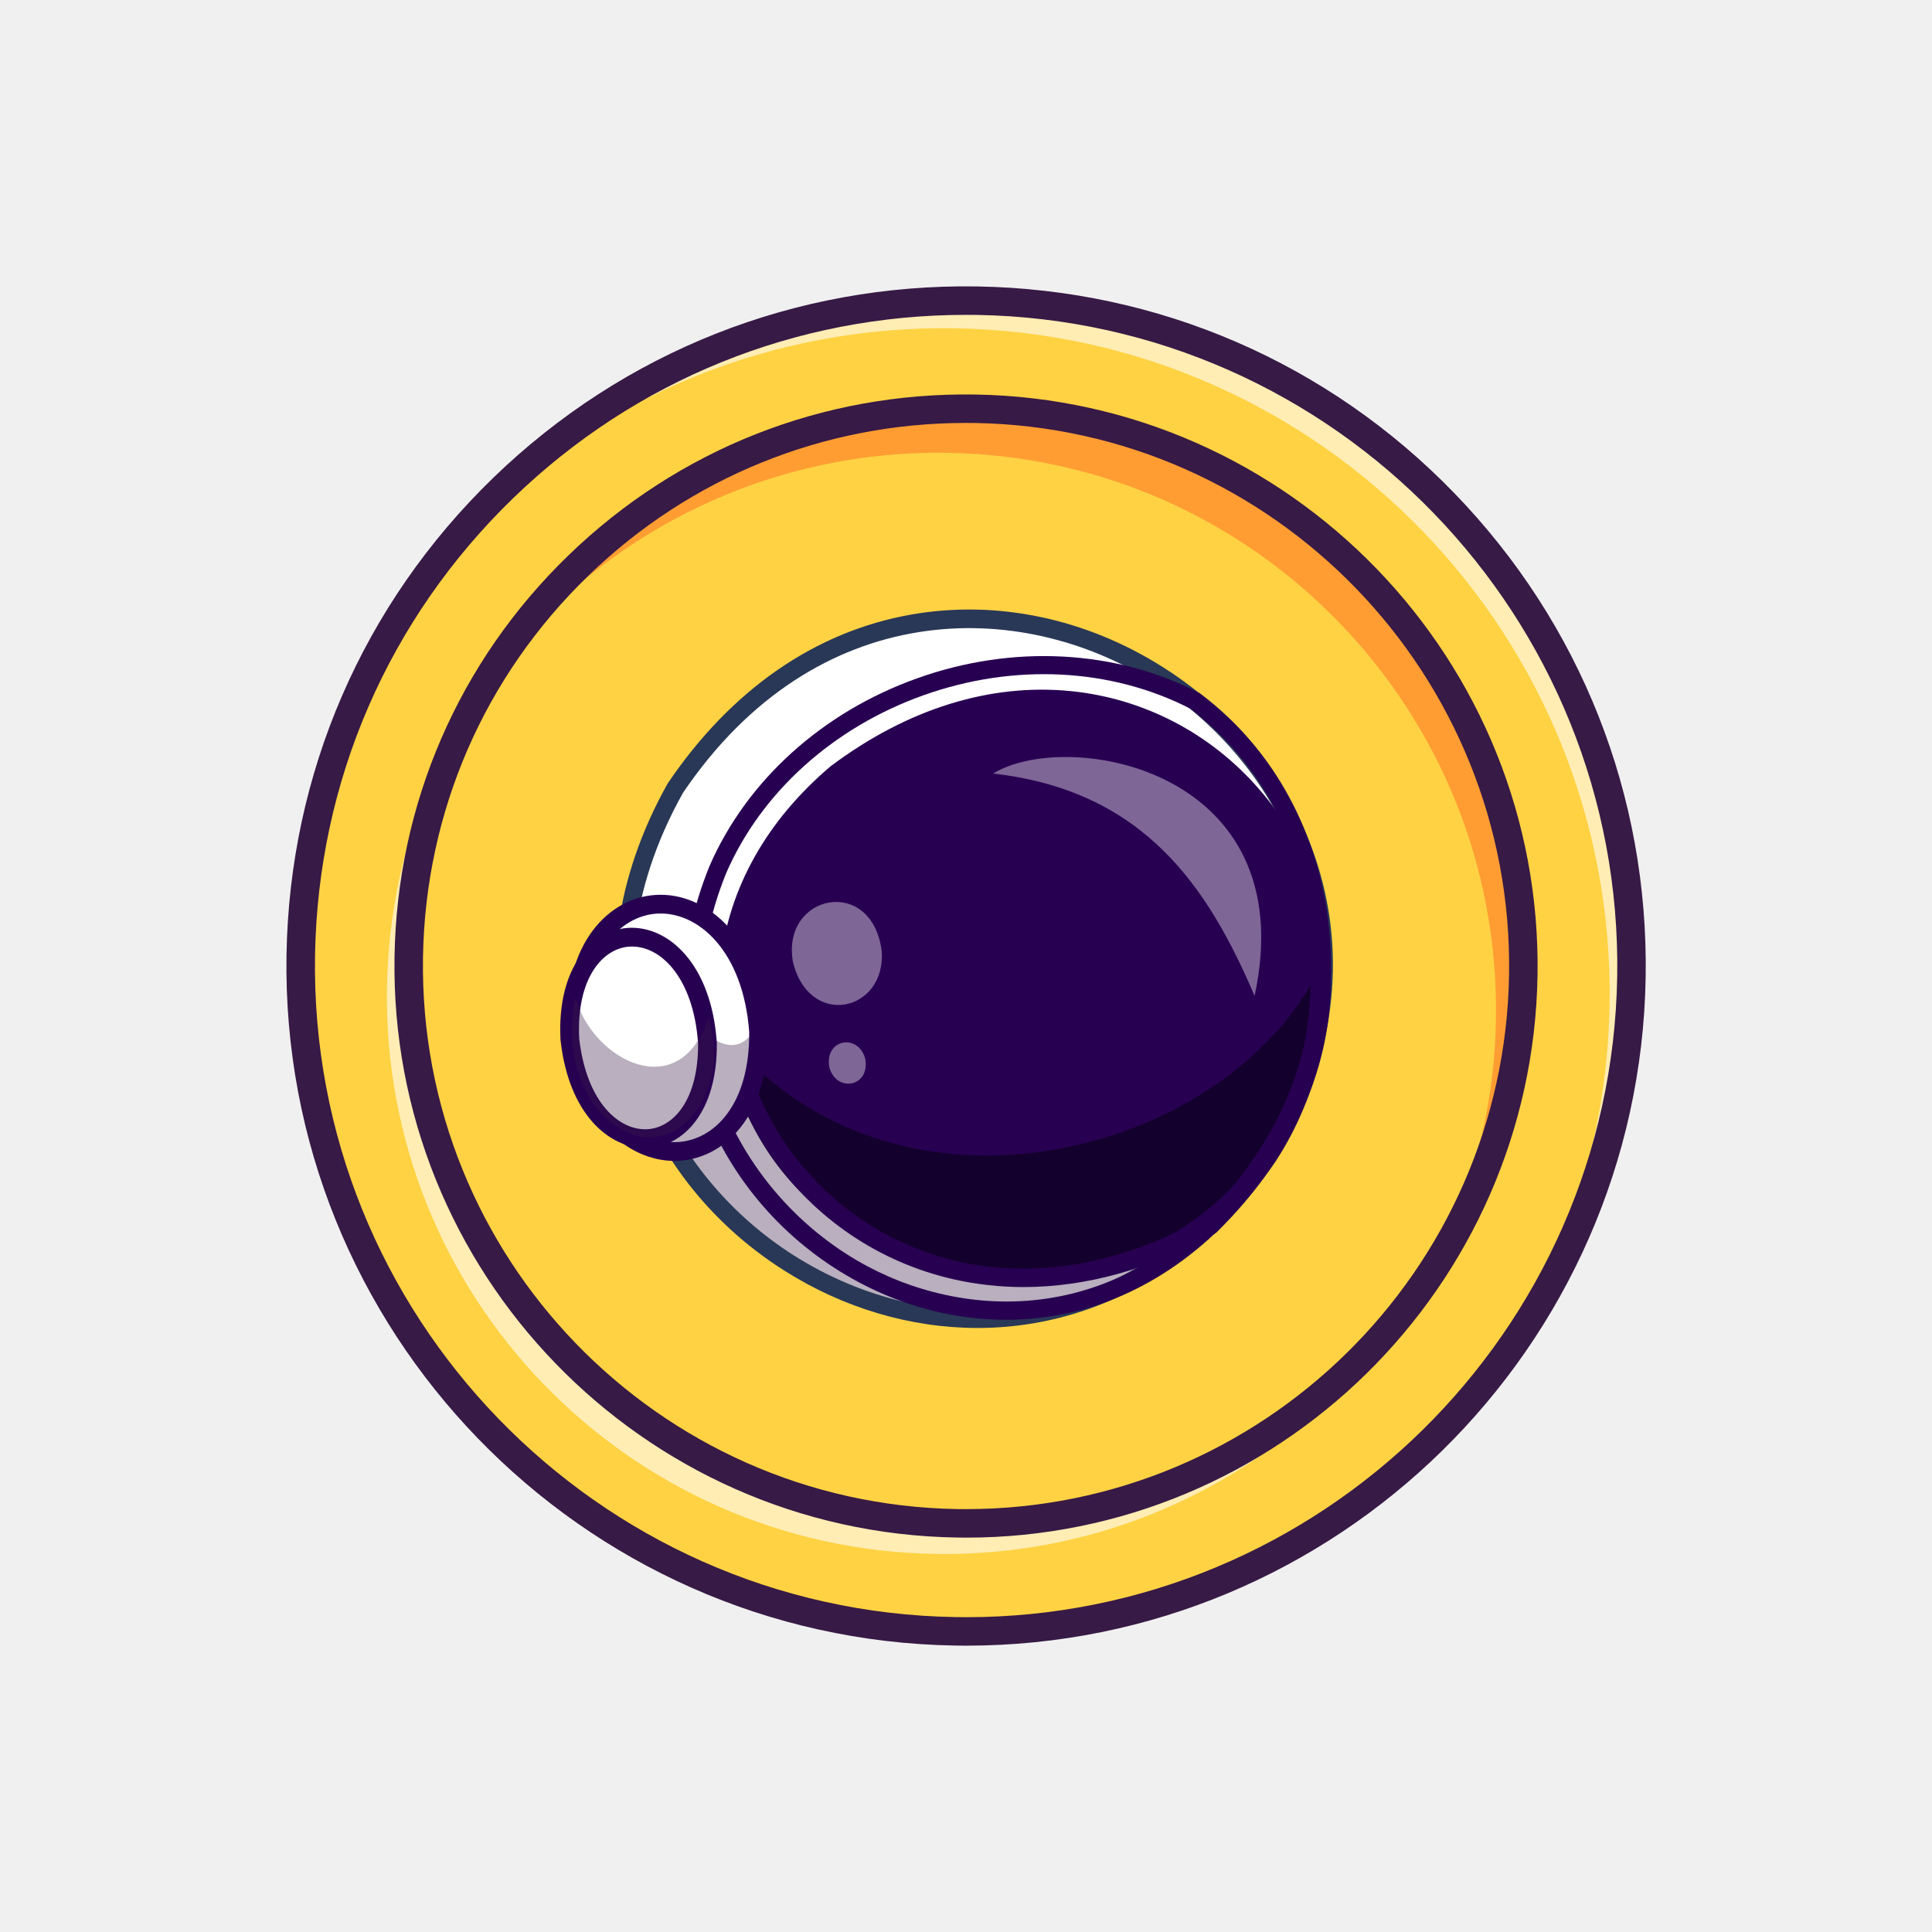
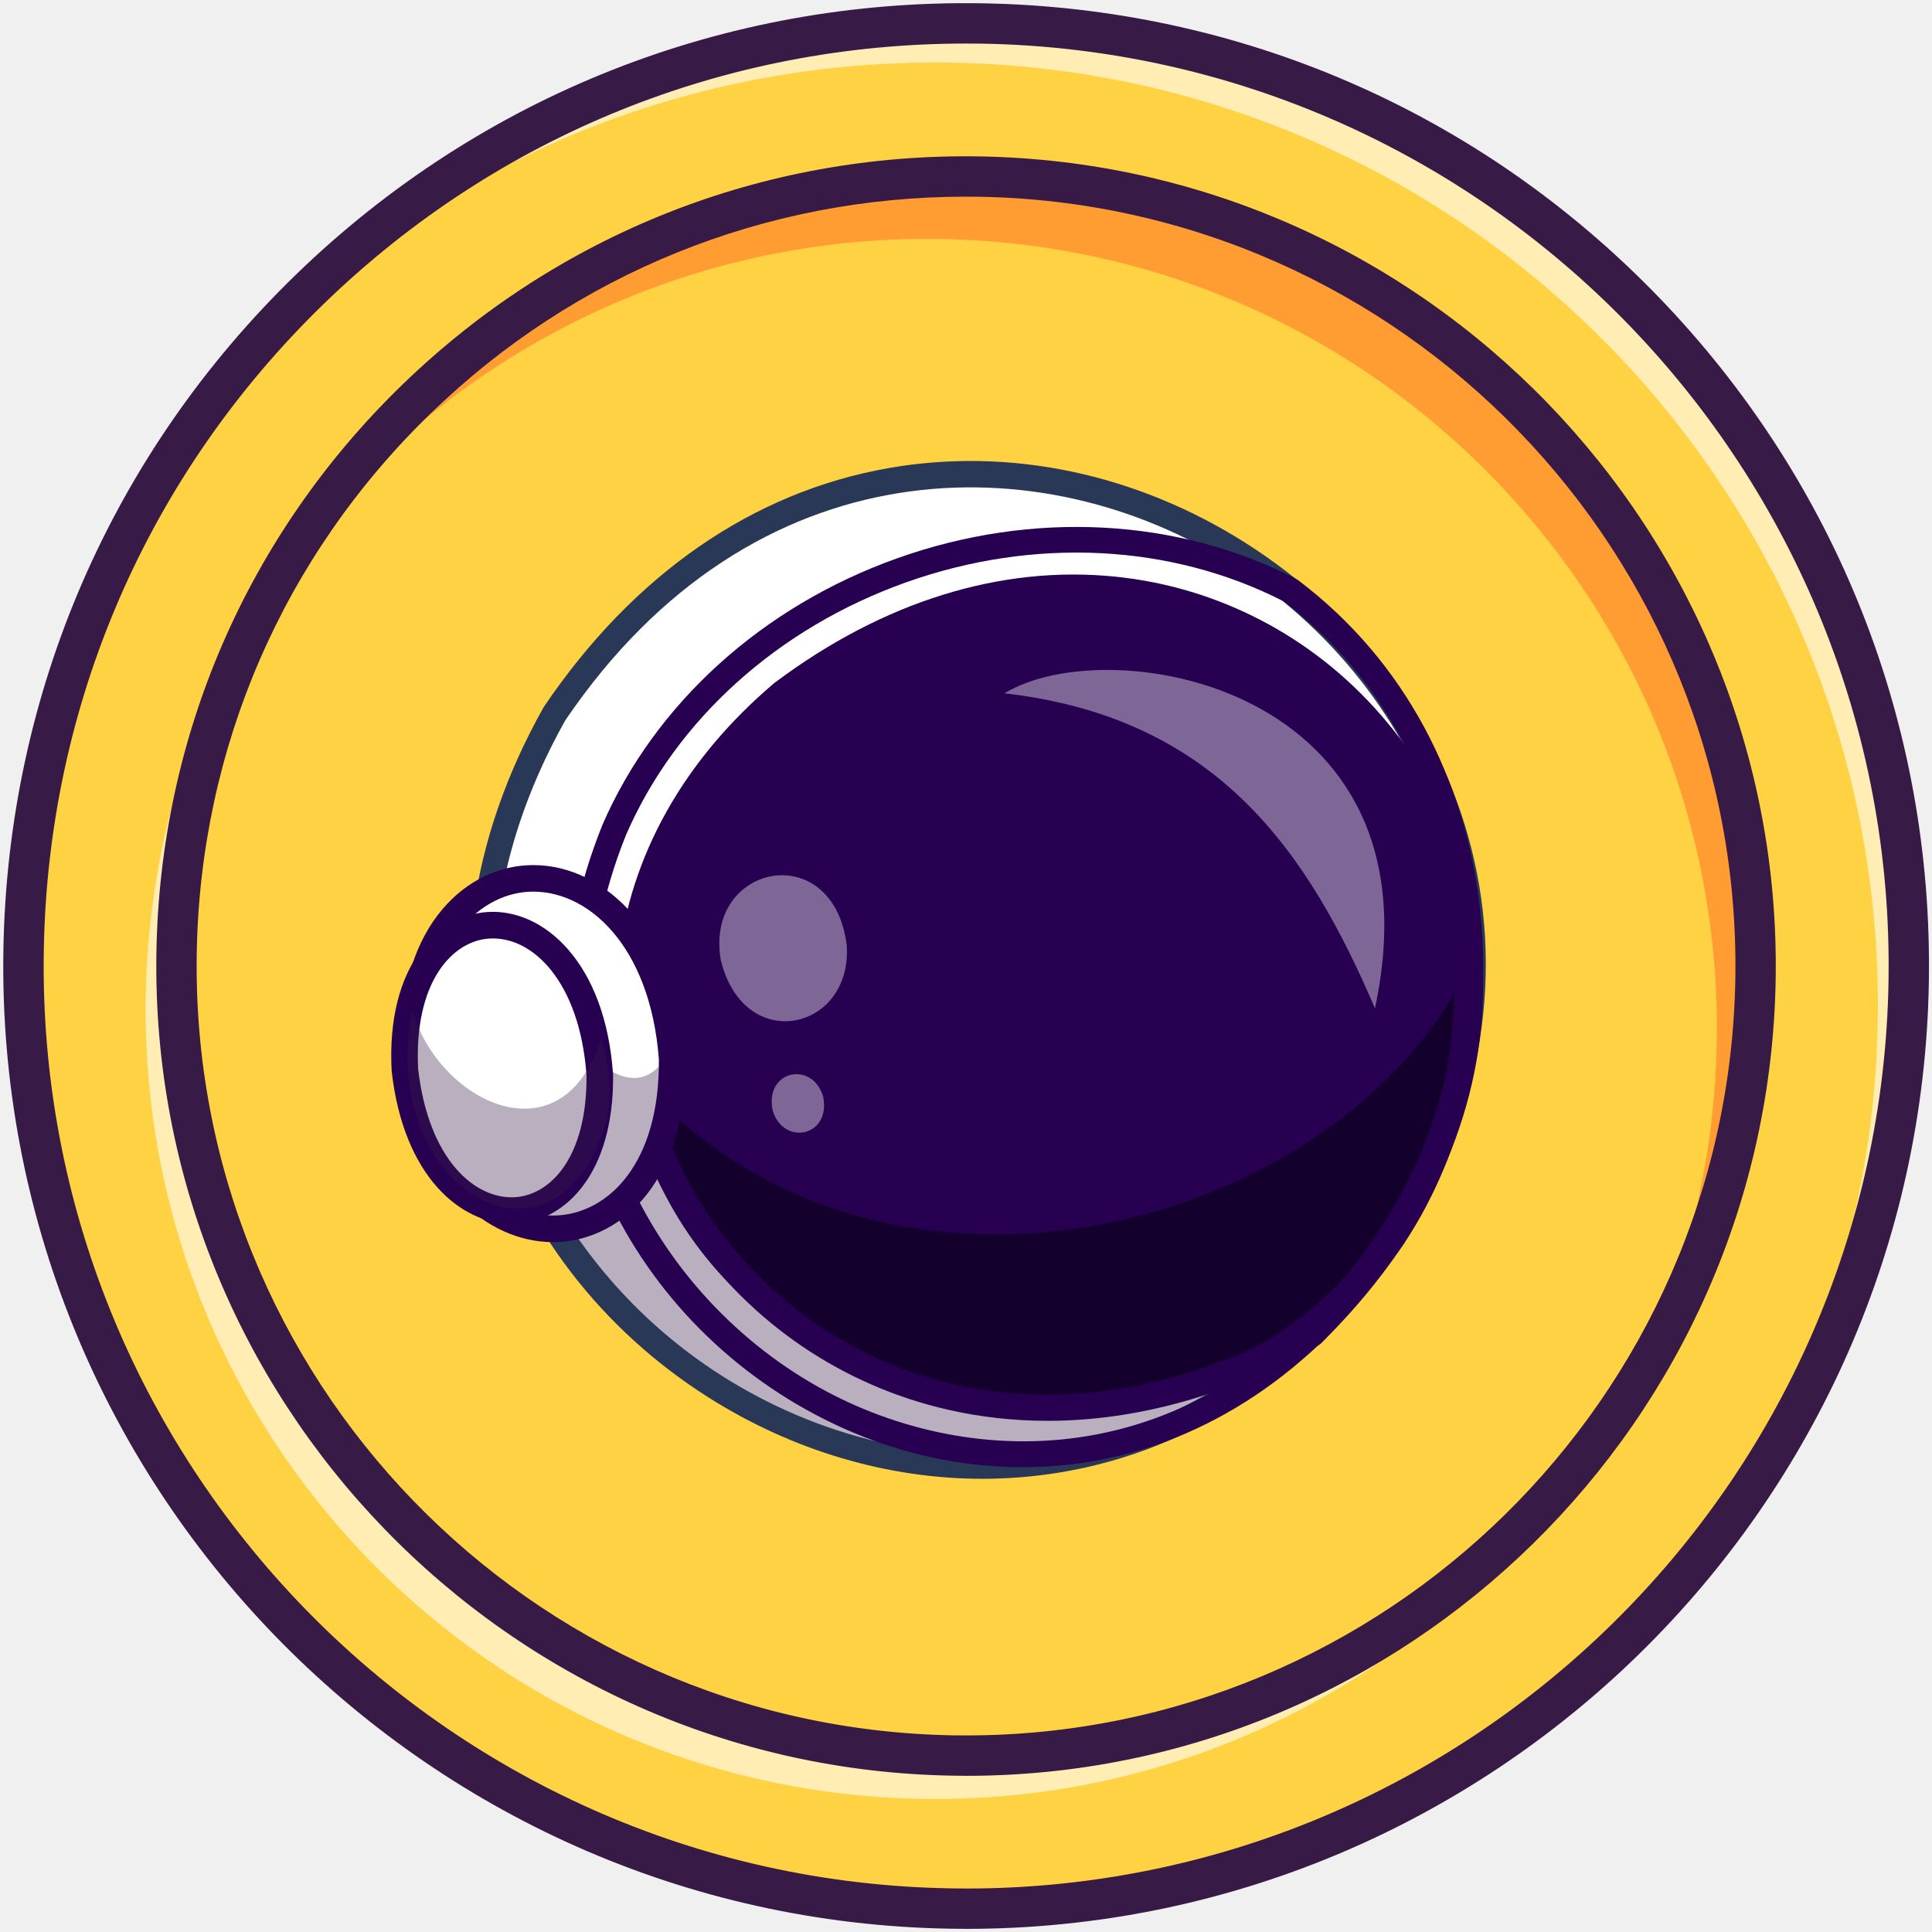
- <svg xmlns="http://www.w3.org/2000/svg" width="34" height="34" viewBox="0 0 34 34" fill="none">
-   <path d="M8.721 25.281C4.148 20.708 4.148 13.294 8.721 8.721C13.293 4.148 20.708 4.148 25.28 8.721C29.854 13.294 29.854 20.708 25.28 25.281C20.708 29.854 13.293 29.854 8.721 25.281Z" fill="#FFD243" />
+ <svg xmlns="http://www.w3.org/2000/svg" width="24" height="24" viewBox="0 0 24 24" fill="none">
+   <path d="M3.721 20.281C-0.852 15.708 -0.852 8.294 3.721 3.721C8.293 -0.852 15.708 -0.852 20.28 3.721C24.854 8.294 24.854 15.708 20.28 20.281C15.708 24.854 8.293 24.854 3.721 20.281Z" fill="#FFD243" />
  <g opacity="0.6">
-     <path d="M7.62 9.992C9.809 7.366 13.124 5.718 16.808 5.778C23.274 5.883 28.431 11.211 28.326 17.677C28.285 20.237 27.424 22.592 25.999 24.495C27.652 22.513 28.664 19.973 28.709 17.192C28.815 10.725 23.658 5.398 17.191 5.293C13.285 5.229 9.794 7.086 7.62 9.992Z" fill="white" />
+     <path d="M2.619 4.992C4.809 2.366 8.123 0.718 11.807 0.778C18.274 0.883 23.431 6.211 23.326 12.677C23.284 15.237 22.423 17.592 20.998 19.495C22.651 17.513 23.664 14.973 23.709 12.192C23.814 5.725 18.657 0.398 12.191 0.293C8.284 0.229 4.794 2.086 2.619 4.992Z" fill="white" />
  </g>
-   <path d="M8.433 12.222C10.232 9.607 13.266 7.914 16.678 7.969C22.094 8.057 26.414 12.52 26.326 17.936C26.298 19.615 25.851 21.189 25.084 22.558C26.143 21.021 26.775 19.166 26.807 17.161C26.896 11.745 22.576 7.282 17.16 7.195C13.422 7.134 10.138 9.172 8.433 12.222Z" fill="#FF9D33" />
+   <path d="M3.434 7.222C5.233 4.607 8.266 2.914 11.678 2.969C17.095 3.057 21.414 7.52 21.326 12.936C21.298 14.615 20.851 16.189 20.085 17.558C21.143 16.021 21.775 14.166 21.808 12.161C21.896 6.745 17.577 2.282 12.16 2.195C8.422 2.134 5.138 4.172 3.434 7.222Z" fill="#FF9D33" />
  <g opacity="0.6">
-     <path d="M16.458 27.346C19.93 27.403 23.011 25.648 24.798 22.953C22.972 25.341 20.077 26.861 16.841 26.808C11.425 26.721 7.106 22.258 7.194 16.842C7.226 14.899 7.82 13.096 8.821 11.588C7.59 13.197 6.846 15.199 6.81 17.38C6.722 22.797 11.041 27.259 16.458 27.346Z" fill="white" />
+     <path d="M11.458 22.346C14.93 22.403 18.011 20.648 19.798 17.953C17.972 20.341 15.077 21.861 11.841 21.808C6.425 21.721 2.106 17.258 2.194 11.842C2.226 9.899 2.82 8.096 3.821 6.588C2.59 8.197 1.846 10.199 1.81 12.38C1.722 17.797 6.041 22.259 11.458 22.346Z" fill="white" />
  </g>
-   <path d="M17.005 28.961C23.511 28.961 28.855 23.724 28.961 17.195C29.013 14 27.818 10.977 25.596 8.681C23.374 6.385 20.391 5.093 17.196 5.041C14 4.989 10.979 6.184 8.683 8.406C6.387 10.628 5.094 13.611 5.042 16.806C4.935 23.4 10.213 28.852 16.807 28.959C16.873 28.96 16.94 28.961 17.005 28.961ZM16.997 5.541C17.061 5.541 17.124 5.541 17.189 5.542C23.507 5.645 28.564 10.869 28.46 17.186C28.358 23.441 23.237 28.46 17.005 28.46C16.941 28.46 16.879 28.459 16.815 28.458C10.498 28.356 5.441 23.132 5.544 16.814C5.594 13.753 6.833 10.895 9.032 8.766C11.185 6.682 14.008 5.541 16.997 5.541Z" fill="#371A45" />
-   <path d="M17.003 27.06C22.474 27.06 26.969 22.655 27.058 17.164C27.148 11.618 22.71 7.033 17.164 6.943C14.478 6.899 11.935 7.904 10.004 9.773C8.073 11.641 6.986 14.15 6.943 16.837C6.852 22.383 11.291 26.968 16.836 27.058C16.892 27.059 16.948 27.059 17.003 27.06ZM16.997 7.443C17.05 7.443 17.103 7.443 17.156 7.444C22.425 7.53 26.643 11.886 26.557 17.156C26.472 22.372 22.201 26.558 17.003 26.558C16.95 26.558 16.898 26.558 16.845 26.557C11.575 26.471 7.359 22.114 7.444 16.845C7.485 14.292 8.518 11.909 10.353 10.133C12.149 8.394 14.503 7.443 16.997 7.443Z" fill="#371A45" />
-   <path d="M22.308 20.361C17.544 27.051 8.018 20.768 11.887 13.868C16.602 6.903 26.441 13.408 22.308 20.361Z" fill="white" />
-   <path d="M22.308 20.361C17.544 27.051 8.018 20.768 11.887 13.868C16.602 6.903 26.441 13.408 22.308 20.361Z" fill="white" />
-   <path d="M22.308 20.361C17.544 27.051 8.018 20.768 11.887 13.868C16.602 6.903 26.441 13.408 22.308 20.361Z" fill="white" />
-   <path d="M17.205 23.325C17.525 23.325 17.844 23.299 18.16 23.247C19.814 22.974 21.28 21.998 22.4 20.426L22.405 20.418C23.385 18.77 23.656 17.03 23.191 15.388C22.775 13.922 21.802 12.642 20.45 11.784C19.101 10.927 17.539 10.599 16.05 10.858C14.372 11.15 12.9 12.17 11.793 13.804L11.789 13.812C10.871 15.45 10.636 17.168 11.11 18.781C11.534 20.223 12.498 21.48 13.826 22.322C14.866 22.981 16.038 23.325 17.205 23.325ZM22.215 20.299C19.815 23.665 16.333 23.645 13.947 22.132C11.615 20.654 10.006 17.456 11.983 13.926C14.344 10.442 17.964 10.472 20.33 11.973C22.718 13.49 24.327 16.742 22.215 20.299Z" fill="#371A45" />
+   <path d="M12.005 23.961C18.511 23.961 23.855 18.724 23.961 12.195C24.013 9 22.817 5.977 20.595 3.681C18.373 1.385 15.391 0.093 12.196 0.041C9 -0.011 5.978 1.184 3.682 3.406C1.387 5.628 0.094 8.611 0.042 11.806C-0.065 18.4 5.212 23.852 11.806 23.959C11.873 23.96 11.94 23.961 12.005 23.961ZM11.997 0.541C12.06 0.541 12.124 0.541 12.188 0.542C18.506 0.645 23.563 5.869 23.46 12.187C23.358 18.441 18.237 23.46 12.004 23.46C11.941 23.46 11.878 23.459 11.815 23.458C5.497 23.356 0.441 18.132 0.544 11.814C0.593 8.753 1.832 5.895 4.031 3.766C6.185 1.682 9.007 0.541 11.997 0.541Z" fill="#371A45" />
+   <path d="M12.003 22.06C17.474 22.06 21.969 17.655 22.058 12.164C22.148 6.618 17.71 2.033 12.164 1.943C9.478 1.899 6.935 2.904 5.004 4.773C3.073 6.641 1.986 9.15 1.943 11.836C1.852 17.383 6.291 21.968 11.836 22.058C11.892 22.059 11.948 22.059 12.003 22.06ZM11.997 2.443C12.05 2.443 12.103 2.443 12.156 2.444C17.425 2.53 21.643 6.886 21.557 12.156C21.472 17.372 17.201 21.558 12.003 21.558C11.95 21.558 11.898 21.558 11.845 21.557C6.575 21.471 2.359 17.114 2.444 11.845C2.485 9.292 3.518 6.909 5.353 5.133C7.149 3.394 9.503 2.443 11.997 2.443Z" fill="#371A45" />
+   <path d="M17.309 15.361C12.544 22.051 3.018 15.768 6.887 8.868C11.602 1.903 21.442 8.408 17.309 15.361Z" fill="white" />
+   <path d="M17.309 15.361C12.544 22.051 3.018 15.768 6.887 8.868C11.602 1.903 21.442 8.408 17.309 15.361Z" fill="white" />
+   <path d="M17.309 15.361C12.544 22.051 3.018 15.768 6.887 8.868C11.602 1.903 21.442 8.408 17.309 15.361Z" fill="white" />
+   <path d="M12.205 18.325C12.525 18.325 12.844 18.299 13.16 18.247C14.814 17.974 16.28 16.998 17.4 15.426L17.405 15.418C18.385 13.77 18.656 12.03 18.191 10.388C17.775 8.922 16.802 7.642 15.45 6.784C14.101 5.927 12.539 5.599 11.05 5.858C9.372 6.15 7.9 7.17 6.794 8.804L6.789 8.812C5.871 10.45 5.636 12.168 6.11 13.781C6.534 15.223 7.498 16.48 8.826 17.322C9.866 17.981 11.038 18.325 12.205 18.325ZM17.215 15.299C14.815 18.665 11.333 18.645 8.947 17.132C6.615 15.654 5.006 12.456 6.983 8.926C9.344 5.442 12.964 5.471 15.33 6.973C17.718 8.49 19.327 11.742 17.215 15.299Z" fill="#371A45" />
  <g opacity="0.35">
-     <path d="M22.308 20.36C18.293 26.21 9.67 22.222 11.178 15.571C11.404 17.784 12.15 17.933 13.209 19.137C16.438 23.067 22.194 20.845 23.254 16.498C23.379 17.875 23.03 19.231 22.308 20.36Z" fill="#371A45" />
+     <path d="M17.309 15.36C13.294 21.21 4.671 17.222 6.179 10.571C6.405 12.784 7.151 12.933 8.21 14.137C11.438 18.067 17.195 15.845 18.255 11.498C18.38 12.876 18.031 14.231 17.309 15.36Z" fill="#371A45" />
  </g>
-   <path d="M17.205 23.37C17.527 23.37 17.849 23.344 18.167 23.291C19.833 23.016 21.31 22.034 22.436 20.452L22.443 20.441C23.43 18.782 23.703 17.03 23.234 15.375C22.815 13.899 21.835 12.61 20.474 11.746C19.116 10.883 17.542 10.552 16.043 10.814C14.352 11.109 12.87 12.134 11.756 13.779L11.749 13.79C10.825 15.439 10.588 17.169 11.066 18.793C11.493 20.246 12.465 21.513 13.802 22.36C14.849 23.023 16.029 23.37 17.205 23.37ZM22.176 20.274C19.794 23.613 16.339 23.595 13.97 22.093C11.656 20.627 10.06 17.453 12.021 13.95C14.365 10.493 17.958 10.521 20.306 12.011C22.676 13.516 24.271 16.743 22.176 20.274Z" fill="#293856" />
-   <path d="M21.298 21.566C14.997 25.073 9.908 17.695 14.723 13.612C20.395 9.365 26.465 16.359 21.298 21.566Z" fill="#280052" />
-   <path d="M23.064 17.338C22.927 23.854 13.595 24.162 12.743 18.184C15.64 21.767 21.239 20.447 23.064 17.338Z" fill="#14002D" />
-   <path d="M17.704 23.226C18.096 23.226 18.487 23.182 18.869 23.092C20.26 22.765 21.495 21.851 22.44 20.45C22.44 20.449 22.441 20.449 22.441 20.449C23.986 18.118 23.828 14.251 21.127 12.209C21.12 12.203 21.112 12.198 21.104 12.194C19.631 11.432 17.824 11.337 16.146 11.935C14.473 12.53 13.139 13.737 12.484 15.246C11.887 16.724 11.872 18.235 12.438 19.62C12.951 20.875 13.904 21.923 15.122 22.57C15.938 23.004 16.826 23.226 17.704 23.226ZM22.175 20.272C20.092 23.361 17.155 23.289 15.272 22.288C13.109 21.139 11.557 18.393 12.778 15.369C13.396 13.944 14.663 12.801 16.253 12.235C17.843 11.668 19.553 11.755 20.946 12.471C23.493 14.407 23.639 18.064 22.175 20.272Z" fill="#280052" />
-   <path d="M18.013 22.65C19.116 22.65 20.259 22.333 21.378 21.711C21.391 21.703 21.404 21.694 21.415 21.683C22.657 20.431 23.348 18.984 23.415 17.5C23.474 16.17 23.027 14.885 22.154 13.883C21.302 12.903 20.128 12.292 18.85 12.163C17.428 12.019 15.967 12.474 14.624 13.48C14.622 13.482 14.619 13.484 14.616 13.486C13.492 14.439 12.822 15.633 12.68 16.937C12.551 18.118 12.867 19.328 13.571 20.343C14.332 21.443 15.471 22.214 16.775 22.512C17.179 22.604 17.593 22.65 18.013 22.65ZM21.197 21.433C17.965 23.221 15.176 22.081 13.842 20.155C12.631 18.406 12.466 15.745 14.826 13.741C17.658 11.623 20.422 12.395 21.905 14.099C23.38 15.794 23.785 18.811 21.197 21.433Z" fill="#280052" />
-   <path d="M10.148 18.133C10.468 21.012 13.38 20.933 13.351 18.154C13.127 15.126 10.014 15.209 10.148 18.133Z" fill="white" />
+   <path d="M12.205 18.37C12.528 18.37 12.849 18.344 13.168 18.291C14.834 18.016 16.31 17.034 17.437 15.452L17.444 15.441C18.43 13.782 18.703 12.03 18.234 10.375C17.815 8.899 16.836 7.61 15.475 6.746C14.116 5.883 12.543 5.552 11.043 5.814C9.353 6.109 7.87 7.134 6.757 8.779L6.75 8.791C5.825 10.439 5.589 12.169 6.066 13.793C6.493 15.246 7.465 16.513 8.802 17.36C9.849 18.023 11.03 18.37 12.205 18.37ZM17.176 15.274C14.794 18.613 11.339 18.595 8.971 17.093C6.657 15.627 5.061 12.453 7.021 8.95C9.366 5.493 12.959 5.521 15.306 7.011C17.676 8.516 19.272 11.743 17.176 15.274Z" fill="#293856" />
+   <path d="M16.298 16.566C9.997 20.073 4.909 12.695 9.724 8.612C15.396 4.365 21.465 11.359 16.298 16.566Z" fill="#280052" />
+   <path d="M18.065 12.338C17.928 18.854 8.596 19.162 7.743 13.184C10.641 16.767 16.239 15.447 18.065 12.338Z" fill="#14002D" />
+   <path d="M12.704 18.226C13.097 18.226 13.488 18.182 13.869 18.092C15.261 17.765 16.496 16.851 17.44 15.45C17.44 15.449 17.441 15.449 17.441 15.449C18.987 13.118 18.829 9.251 16.128 7.209C16.12 7.203 16.113 7.199 16.105 7.194C14.632 6.432 12.824 6.337 11.146 6.935C9.474 7.53 8.139 8.737 7.484 10.246C6.888 11.724 6.872 13.235 7.438 14.62C7.951 15.875 8.905 16.923 10.123 17.57C10.938 18.004 11.826 18.226 12.704 18.226ZM17.176 15.272C15.093 18.361 12.155 18.289 10.273 17.288C8.109 16.139 6.557 13.393 7.778 10.369C8.396 8.944 9.663 7.801 11.253 7.235C12.844 6.668 14.553 6.755 15.947 7.471C18.493 9.407 18.639 13.064 17.176 15.272Z" fill="#280052" />
+   <path d="M13.014 17.65C14.117 17.65 15.26 17.333 16.379 16.711C16.392 16.703 16.405 16.694 16.416 16.683C17.657 15.431 18.349 13.984 18.416 12.499C18.475 11.17 18.027 9.885 17.155 8.883C16.303 7.903 15.129 7.292 13.851 7.163C12.429 7.019 10.968 7.474 9.625 8.48C9.623 8.482 9.62 8.484 9.617 8.486C8.493 9.439 7.824 10.633 7.681 11.937C7.552 13.118 7.868 14.328 8.572 15.343C9.333 16.443 10.472 17.214 11.776 17.512C12.18 17.604 12.594 17.65 13.014 17.65ZM16.198 16.433C12.966 18.221 10.177 17.081 8.843 15.155C7.632 13.406 7.467 10.745 9.827 8.741C12.659 6.623 15.422 7.395 16.906 9.099C18.381 10.794 18.786 13.811 16.198 16.433Z" fill="#280052" />
+   <path d="M5.148 13.133C5.468 16.012 8.38 15.933 8.351 13.154C8.127 10.126 5.014 10.209 5.148 13.133Z" fill="white" />
  <g opacity="0.35">
-     <path d="M11.91 20.274C12.783 20.257 13.454 19.216 13.341 18.009C12.749 19.249 11.498 17.124 11.426 16.525C9.169 17.012 10.307 20.34 11.91 20.274Z" fill="#371A45" />
+     <path d="M6.911 15.274C7.784 15.257 8.455 14.216 8.342 13.009C7.75 14.249 6.499 12.124 6.427 11.525C4.17 12.012 5.308 15.34 6.911 15.274Z" fill="#371A45" />
  </g>
-   <path d="M11.869 20.43C11.897 20.43 11.925 20.429 11.952 20.428C12.741 20.38 13.531 19.658 13.515 18.153C13.515 18.149 13.515 18.146 13.515 18.142C13.393 16.5 12.429 15.695 11.542 15.749C10.74 15.796 9.91 16.566 9.982 18.141C9.982 18.145 9.983 18.148 9.983 18.152C10.159 19.732 11.067 20.43 11.869 20.43ZM13.185 18.161C13.196 19.446 12.565 20.06 11.932 20.098C11.265 20.139 10.471 19.537 10.312 18.12C10.252 16.773 10.917 16.117 11.562 16.078C12.287 16.035 13.078 16.736 13.185 18.161Z" fill="#280052" />
-   <path d="M10.028 18.29C10.29 20.622 12.472 20.6 12.45 18.352C12.277 15.87 9.906 15.896 10.028 18.29Z" fill="white" />
-   <path d="M11.355 20.203C11.376 20.203 11.396 20.203 11.416 20.201C12.022 20.165 12.627 19.578 12.615 18.351C12.615 18.348 12.615 18.344 12.614 18.341C12.519 16.964 11.759 16.288 11.059 16.329C10.436 16.367 9.797 16.999 9.864 18.298C9.864 18.301 9.864 18.305 9.865 18.308C10.011 19.622 10.728 20.203 11.355 20.203ZM12.285 18.359C12.293 19.366 11.845 19.844 11.396 19.872C10.906 19.902 10.323 19.415 10.193 18.276C10.14 17.205 10.614 16.686 11.079 16.659C11.617 16.626 12.203 17.199 12.285 18.359Z" fill="#280052" />
+   <path d="M6.869 15.43C6.897 15.43 6.925 15.429 6.952 15.428C7.741 15.38 8.531 14.658 8.515 13.153C8.515 13.149 8.515 13.146 8.515 13.142C8.393 11.5 7.429 10.695 6.542 10.749C5.74 10.796 4.91 11.566 4.982 13.141C4.982 13.145 4.983 13.148 4.983 13.152C5.159 14.732 6.067 15.43 6.869 15.43ZM8.185 13.161C8.196 14.446 7.565 15.06 6.932 15.098C6.265 15.139 5.471 14.537 5.312 13.12C5.252 11.773 5.917 11.117 6.562 11.078C7.287 11.035 8.078 11.736 8.185 13.161Z" fill="#280052" />
+   <path d="M5.029 13.29C5.29 15.622 7.473 15.6 7.451 13.352C7.278 10.87 4.906 10.896 5.029 13.29Z" fill="white" />
+   <path d="M6.356 15.203C6.377 15.203 6.397 15.203 6.417 15.201C7.023 15.165 7.628 14.578 7.616 13.351C7.616 13.348 7.616 13.344 7.615 13.341C7.52 11.964 6.76 11.287 6.06 11.329C5.437 11.367 4.798 11.999 4.865 13.298C4.865 13.301 4.865 13.305 4.866 13.308C5.013 14.621 5.729 15.203 6.356 15.203ZM7.286 13.359C7.294 14.366 6.846 14.844 6.397 14.872C5.907 14.902 5.324 14.415 5.194 13.276C5.141 12.205 5.615 11.686 6.08 11.659C6.618 11.626 7.203 12.199 7.286 13.359Z" fill="#280052" />
  <g opacity="0.4">
-     <path d="M13.954 16.926C14.242 18.111 15.593 17.804 15.517 16.738C15.345 15.399 13.746 15.734 13.954 16.926Z" fill="white" />
+     <path d="M8.954 11.926C9.242 13.111 10.594 12.804 10.518 11.738C10.346 10.399 8.747 10.734 8.954 11.926Z" fill="white" />
  </g>
  <g opacity="0.4">
-     <path d="M14.598 18.795C14.734 19.241 15.328 19.119 15.224 18.62C15.088 18.173 14.494 18.295 14.598 18.795Z" fill="white" />
+     <path d="M9.598 13.795C9.734 14.241 10.328 14.119 10.225 13.62C10.089 13.173 9.495 13.295 9.598 13.795Z" fill="white" />
  </g>
  <g opacity="0.4">
-     <path d="M22.079 17.525C22.94 13.522 18.782 12.813 17.477 13.613C20.148 13.916 21.262 15.623 22.079 17.525Z" fill="white" />
+     <path d="M17.08 12.525C17.941 8.522 13.783 7.813 12.478 8.613C15.149 8.916 16.263 10.623 17.08 12.525Z" fill="white" />
  </g>
  <g opacity="0.35">
-     <path d="M12.545 18.882C12.601 18.556 12.568 18.215 12.467 17.899C11.985 19.448 10.438 18.687 10.122 17.547C9.672 19.849 11.981 21.036 12.545 18.882Z" fill="#371A45" />
+     <path d="M7.545 13.882C7.601 13.556 7.568 13.215 7.467 12.899C6.985 14.448 5.438 13.687 5.122 12.547C4.672 14.85 6.981 16.036 7.545 13.882Z" fill="#371A45" />
  </g>
</svg>
